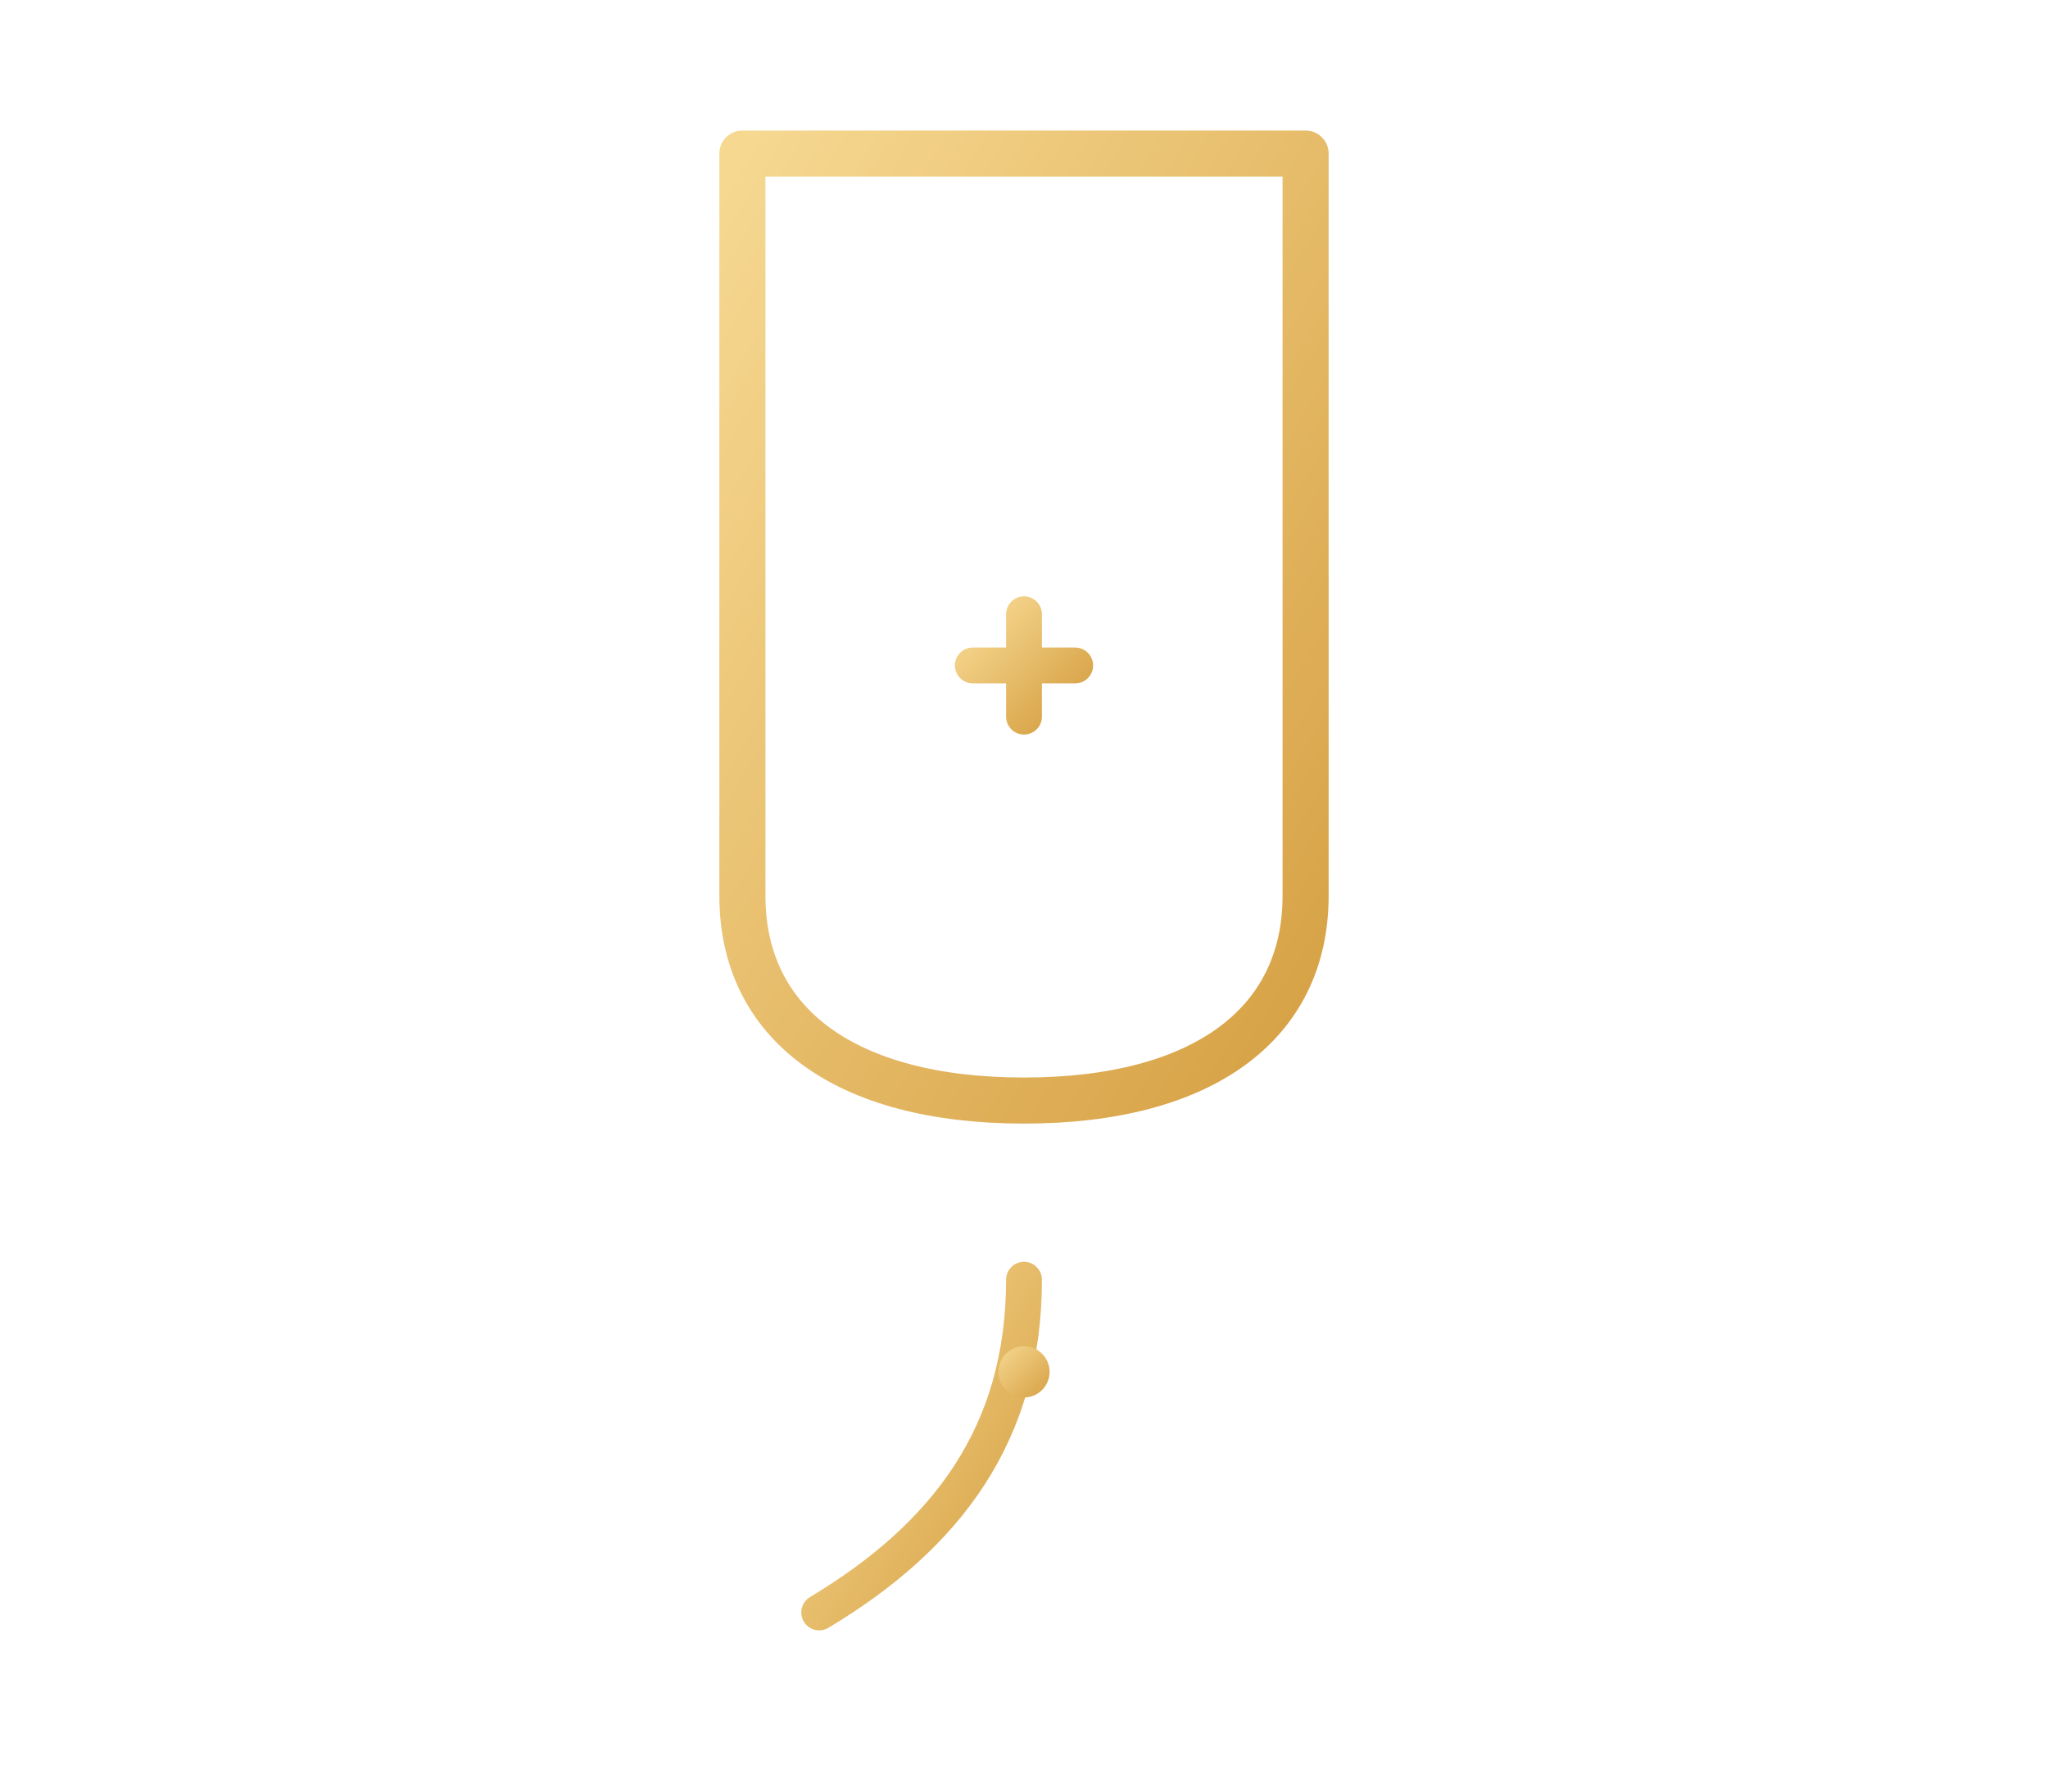
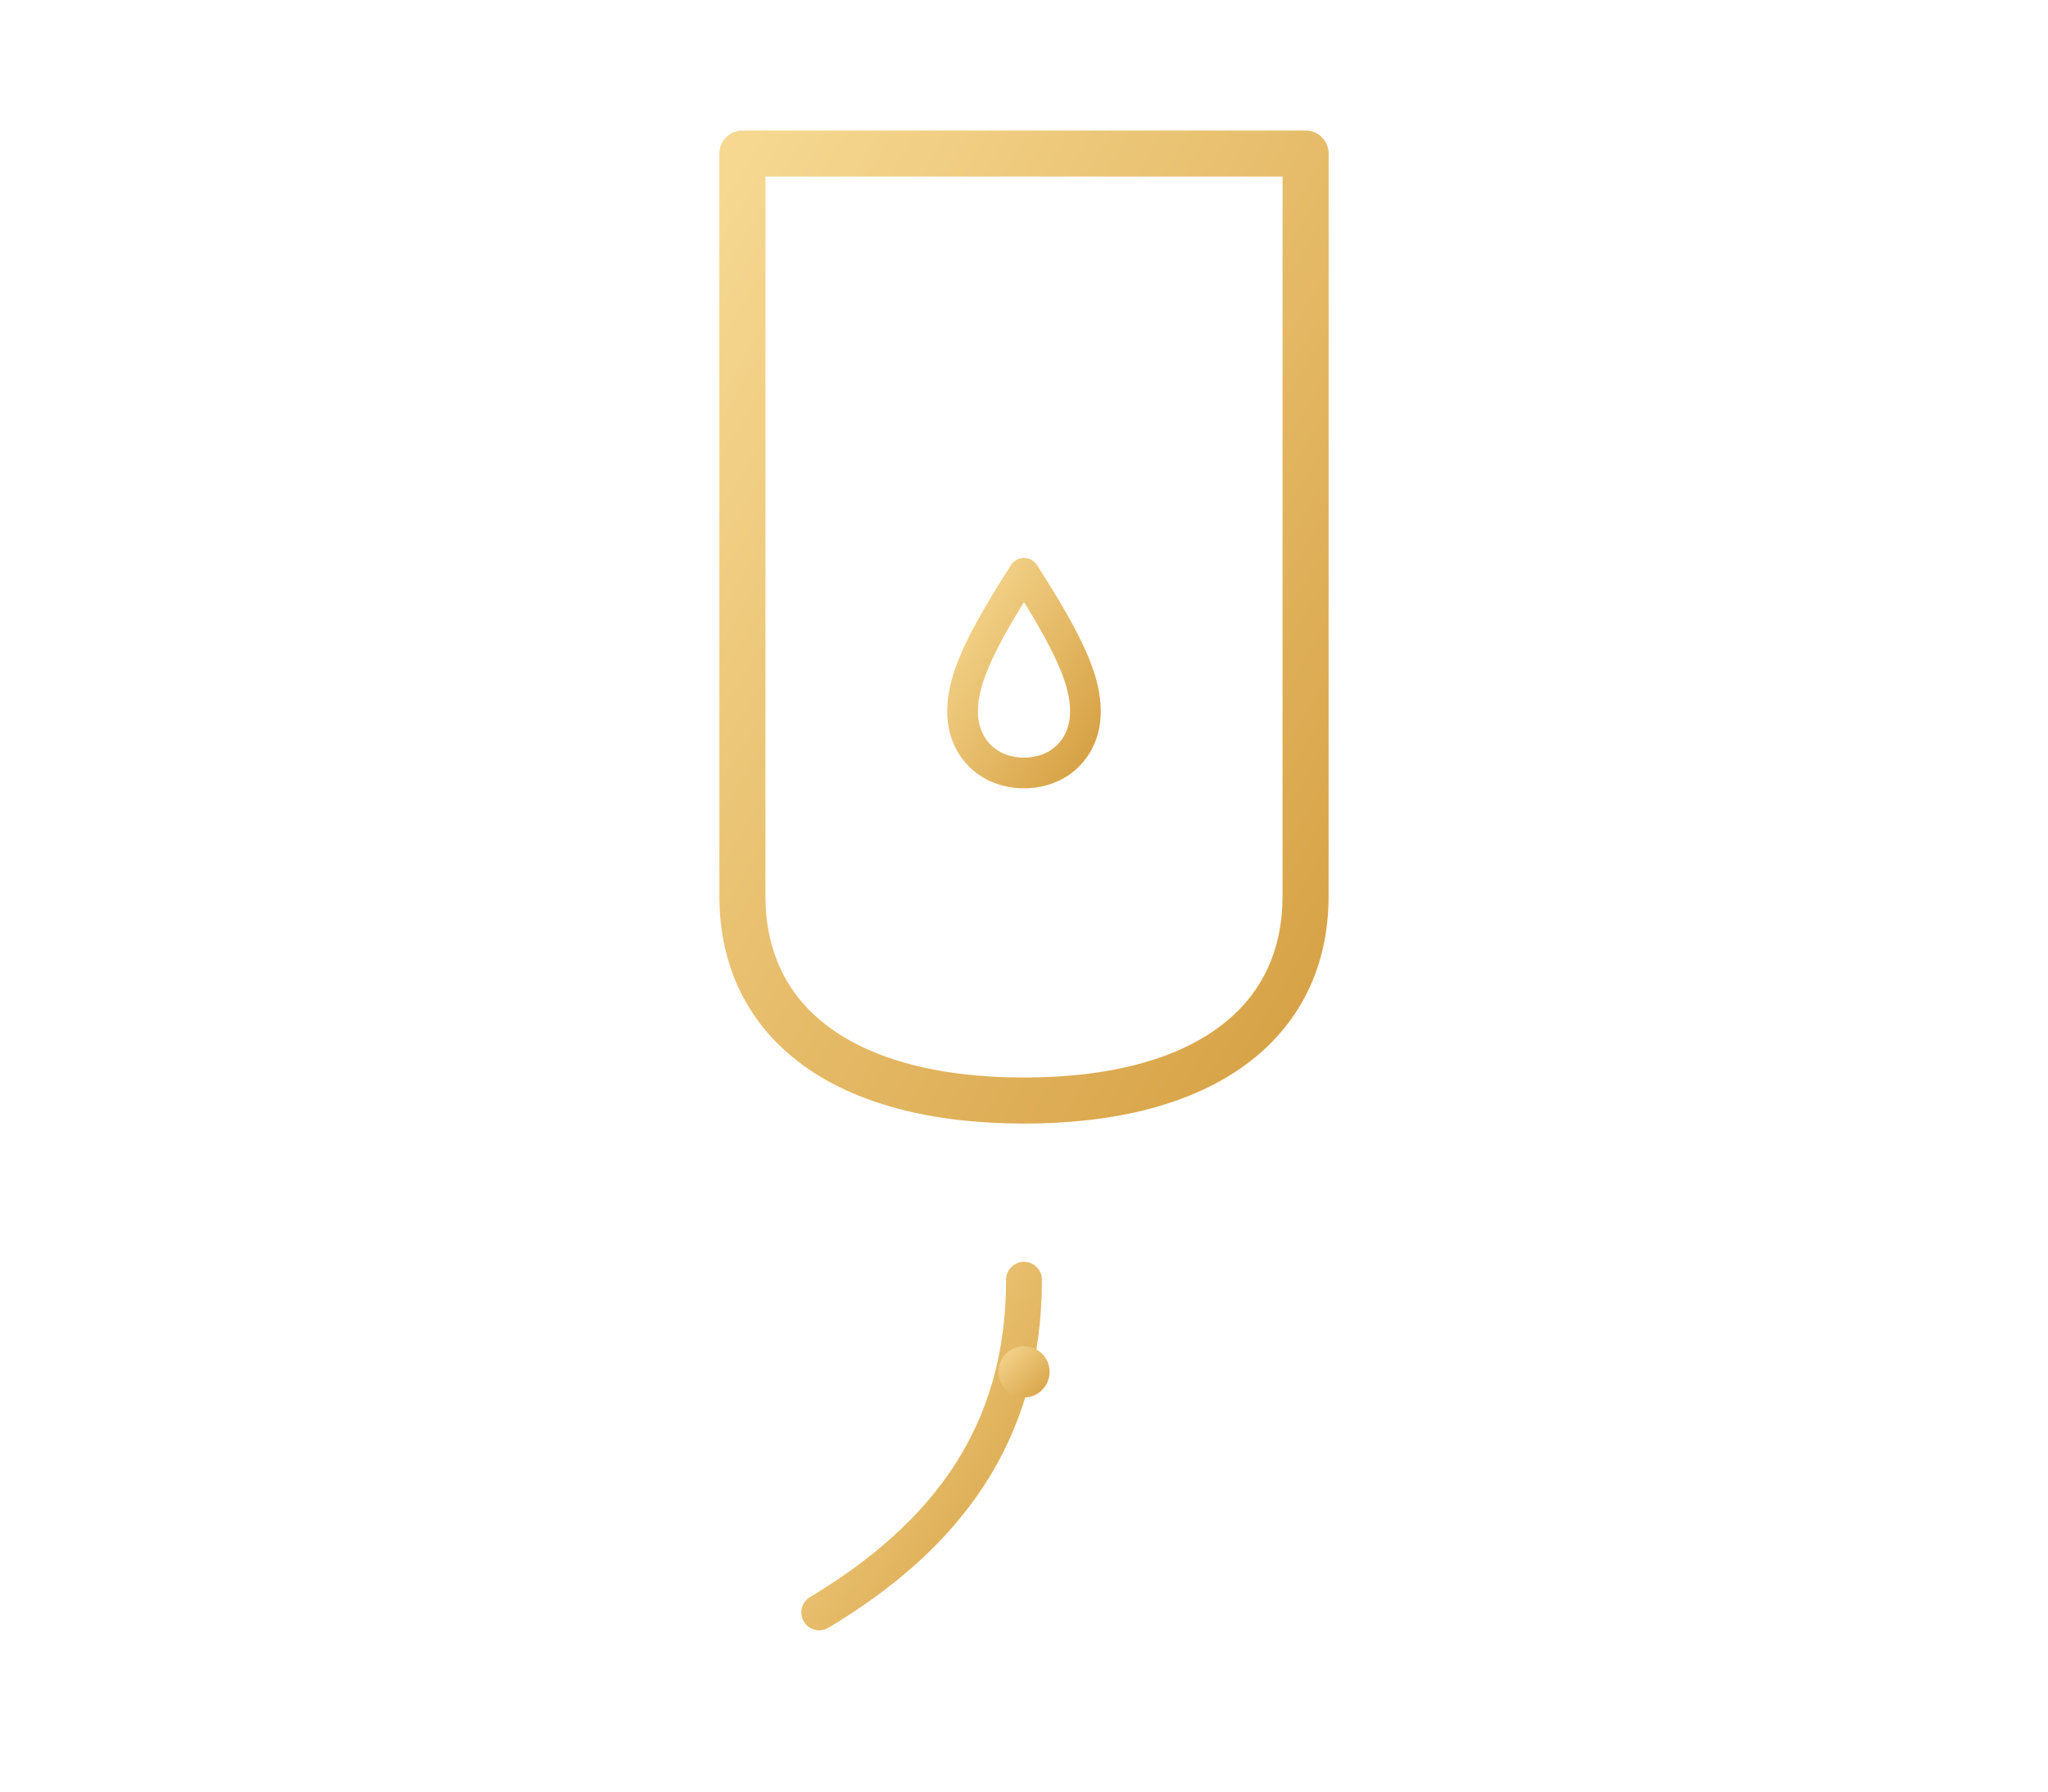
<svg xmlns="http://www.w3.org/2000/svg" viewBox="400 170 400 350" aria-hidden="true">
  <defs>
    <linearGradient id="g" x1="0" y1="0" x2="1" y2="1">
      <stop offset="0" stop-color="#f6d891" />
      <stop offset="1" stop-color="#d6a043" />
    </linearGradient>
  </defs>
  <g fill="none" stroke="url(#g)" stroke-width="9" stroke-linecap="round" stroke-linejoin="round">
    <path d="M545 200 H 655 V 345 C 655 370 635 385 600 385 C 565 385 545 370 545 345 Z" />
    <path d="M545 255 H 655" stroke-width="6" />
    <path d="M600 385 V 420" />
    <path d="M600 420 C 600 450 585 470 560 485" stroke-width="7" />
-     <path d="M590 300 H 610 M600 290 V 310" stroke-width="7" />
+     <path d="M600 282 C 591 296 588 303 588 309 C 588 316 593 321 600 321 C 607 321 612 316 612 309 C 612 303 609 296 600 282 Z" stroke-width="6" />
    <circle cx="600" cy="438" r="5" fill="url(#g)" stroke="none" />
  </g>
</svg>
